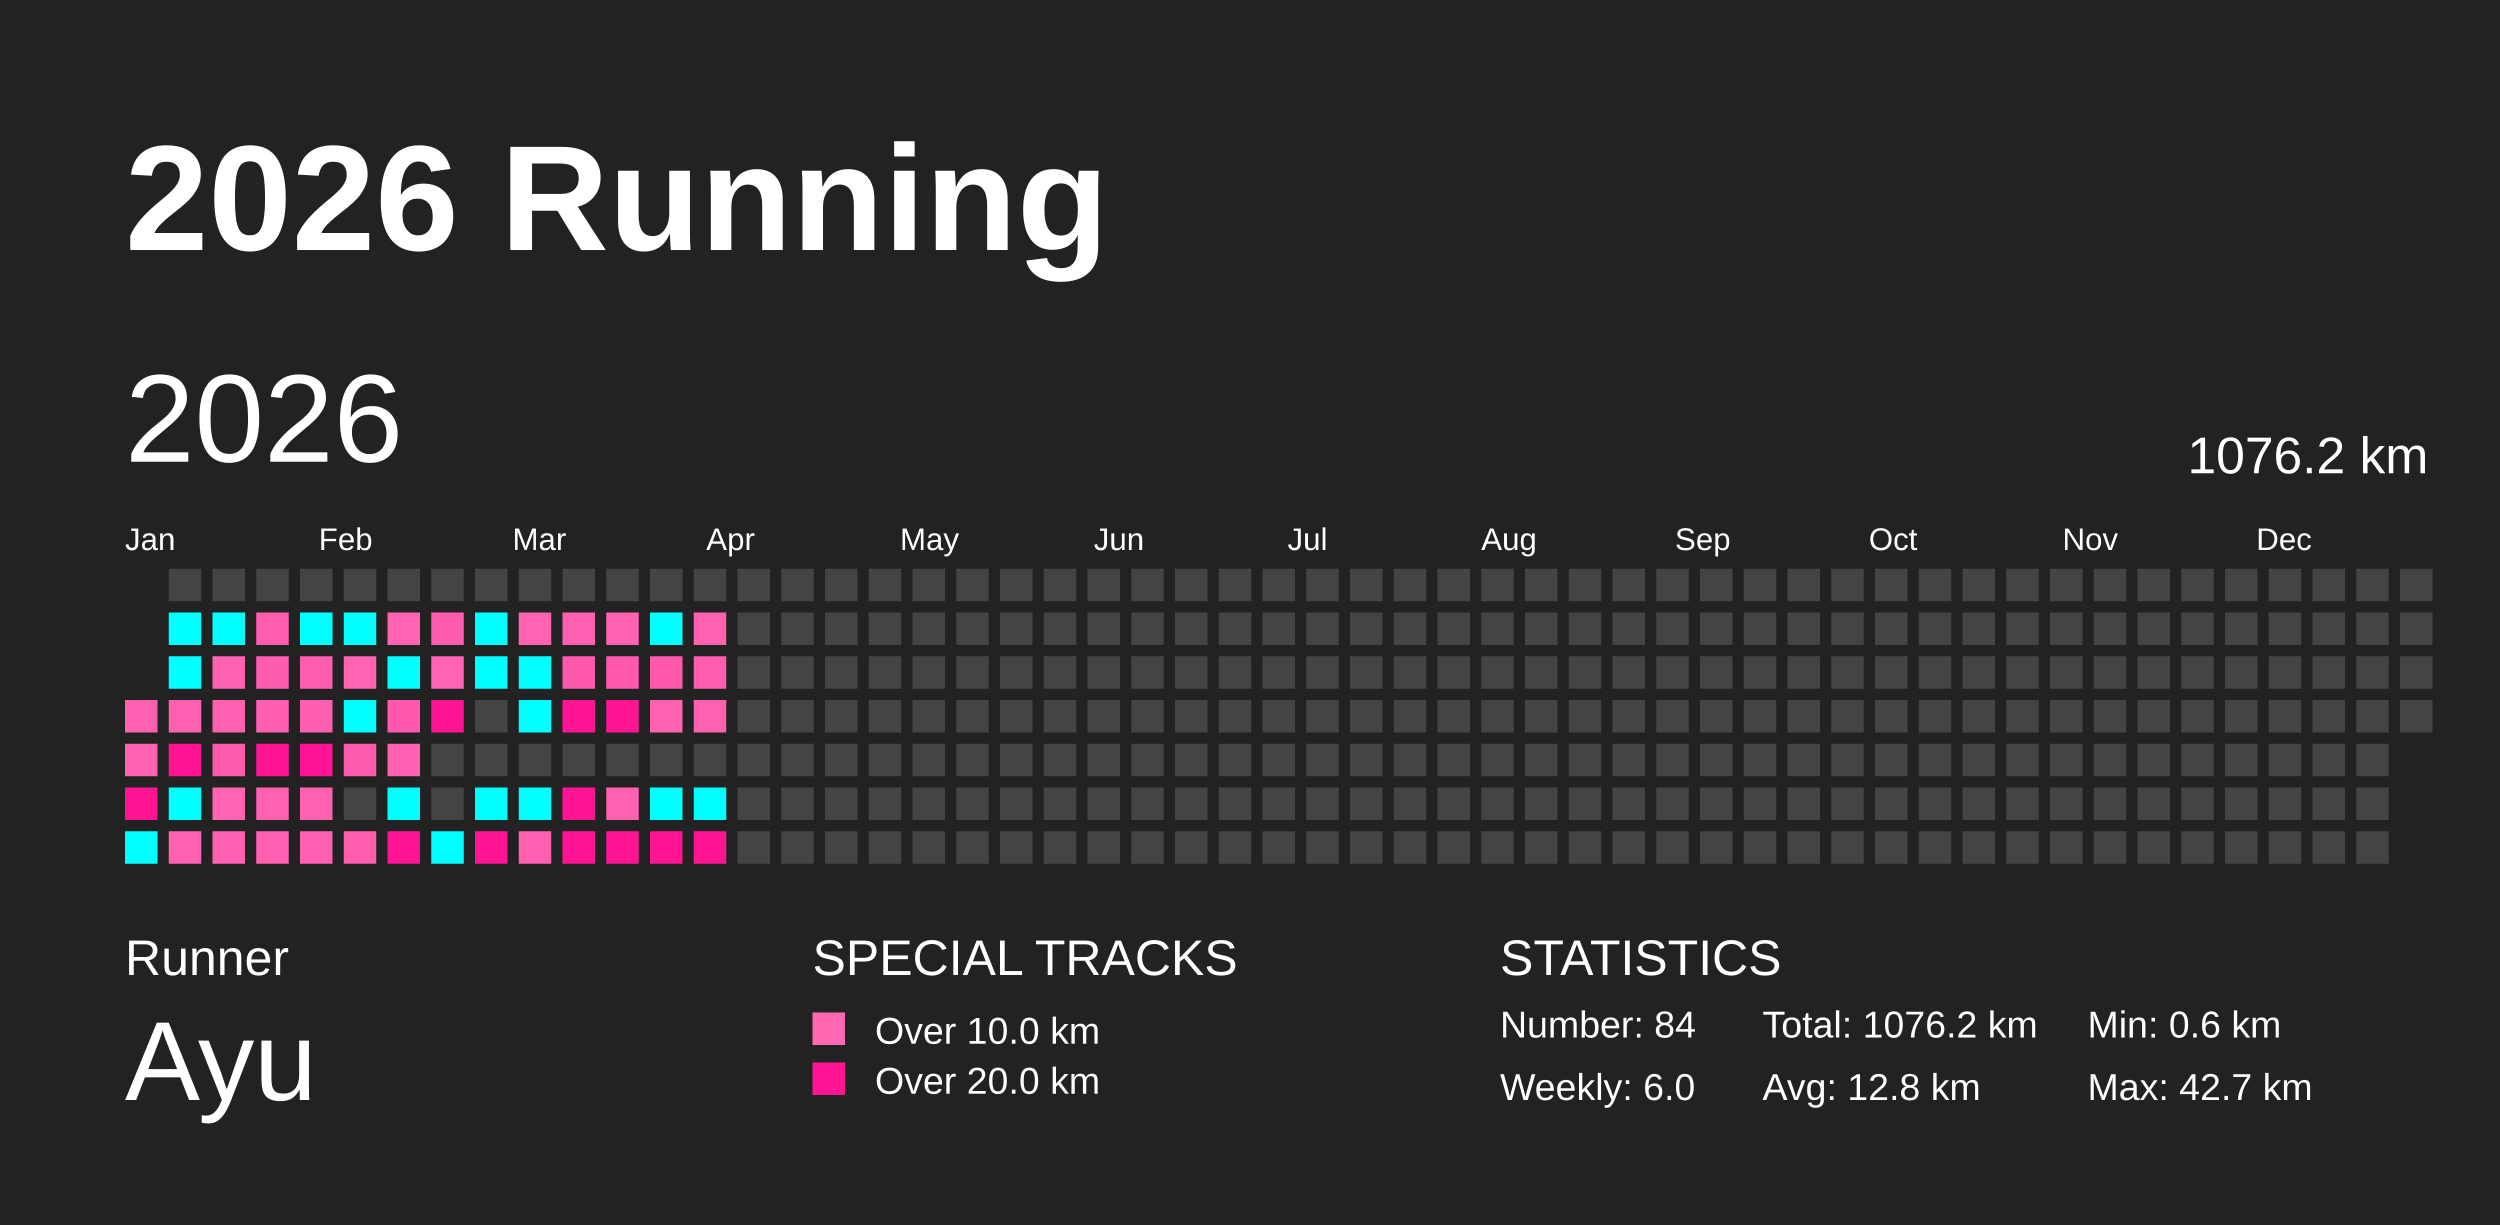
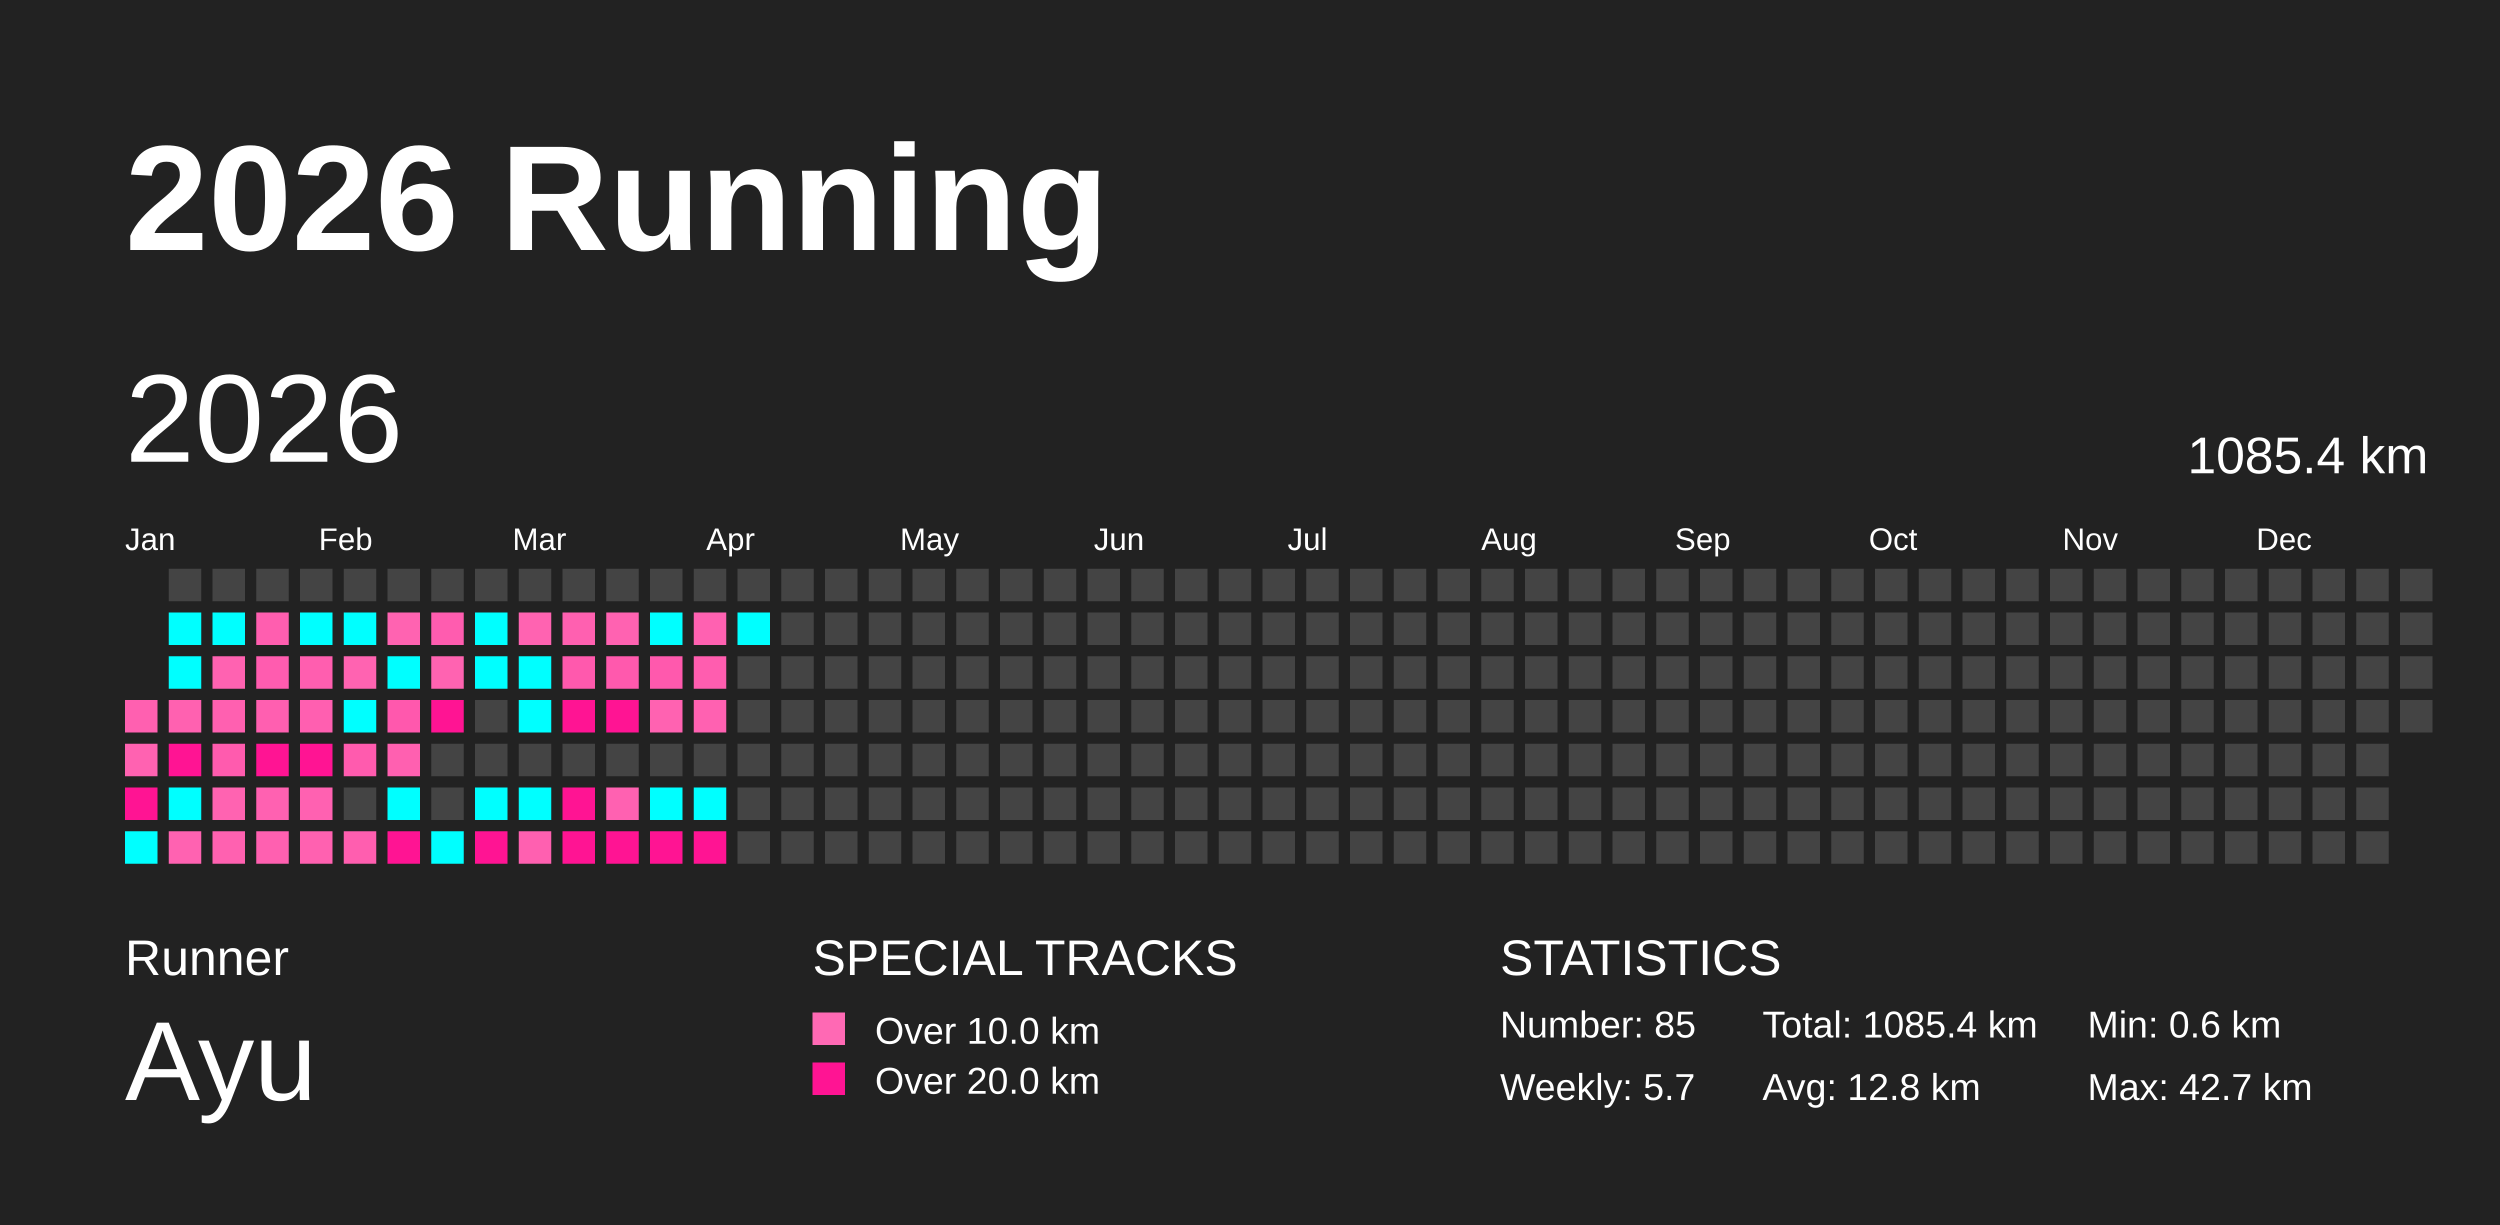
<svg xmlns="http://www.w3.org/2000/svg" baseProfile="full" height="98mm" version="1.1" viewBox="0,0,200,98" width="200mm">
  <defs />
  <rect fill="#222222" height="98" width="200" x="0" y="0" />
  <text fill="#FFFFFF" style="font-size:12px; font-family:Arial; font-weight:bold;" x="10" y="20">2026 Running</text>
  <text fill="#FFFFFF" style="font-size:4px; font-family:Arial" x="10" y="78">Runner</text>
  <text fill="#FFFFFF" style="font-size:9px; font-family:Arial" x="10" y="88">Ayu</text>
  <text fill="#FFFFFF" style="font-size:4px; font-family:Arial" x="65" y="78">SPECIAL TRACKS</text>
  <rect fill="#ff69b4" height="2.6" width="2.6" x="65" y="81" />
  <text fill="#FFFFFF" style="font-size:3px; font-family:Arial" x="70" y="83.5">Over 10.0 km</text>
  <rect fill="#ff1493" height="2.6" width="2.6" x="65" y="85" />
  <text fill="#FFFFFF" style="font-size:3px; font-family:Arial" x="70" y="87.5">Over 20.0 km</text>
  <text fill="#FFFFFF" style="font-size:4px; font-family:Arial" x="120" y="78">STATISTICS</text>
-   <text fill="#FFFFFF" style="font-size:3px; font-family:Arial" x="120" y="83">Number: 84</text>
-   <text fill="#FFFFFF" style="font-size:3px; font-family:Arial" x="120" y="88">Weekly: 6.0</text>
-   <text fill="#FFFFFF" style="font-size:3px; font-family:Arial" x="141" y="83">Total: 1076.2 km</text>
+   <text fill="#FFFFFF" style="font-size:3px; font-family:Arial" x="120" y="83">Number: 85</text>
+   <text fill="#FFFFFF" style="font-size:3px; font-family:Arial" x="120" y="88">Weekly: 5.7</text>
+   <text fill="#FFFFFF" style="font-size:3px; font-family:Arial" x="141" y="83">Total: 1085.4 km</text>
  <text fill="#FFFFFF" style="font-size:3px; font-family:Arial" x="141" y="88">Avg: 12.8 km</text>
  <text fill="#FFFFFF" style="font-size:3px; font-family:Arial" x="167" y="83">Min: 0.6 km</text>
  <text fill="#FFFFFF" style="font-size:3px; font-family:Arial" x="167" y="88">Max: 42.7 km</text>
  <text dominant-baseline="hanging" fill="#FFFFFF" style="font-size:10.0px; font-family:Arial;" x="10" y="30">2026</text>
-   <text dominant-baseline="hanging" fill="#FFFFFF" style="font-size:4.125px; font-family:Arial;" x="175" y="35">1076.2 km</text>
+   <text dominant-baseline="hanging" fill="#FFFFFF" style="font-size:4.125px; font-family:Arial;" x="175" y="35">1085.4 km</text>
  <text fill="#FFFFFF" style="font-size:2.5px; font-family:Arial" x="10.0" y="44">Jan</text>
  <text fill="#FFFFFF" style="font-size:2.5px; font-family:Arial" x="25.5" y="44">Feb</text>
  <text fill="#FFFFFF" style="font-size:2.5px; font-family:Arial" x="41.0" y="44">Mar</text>
  <text fill="#FFFFFF" style="font-size:2.5px; font-family:Arial" x="56.5" y="44">Apr</text>
  <text fill="#FFFFFF" style="font-size:2.5px; font-family:Arial" x="72.0" y="44">May</text>
  <text fill="#FFFFFF" style="font-size:2.5px; font-family:Arial" x="87.5" y="44">Jun</text>
  <text fill="#FFFFFF" style="font-size:2.5px; font-family:Arial" x="103.0" y="44">Jul</text>
  <text fill="#FFFFFF" style="font-size:2.5px; font-family:Arial" x="118.5" y="44">Aug</text>
  <text fill="#FFFFFF" style="font-size:2.5px; font-family:Arial" x="134.0" y="44">Sep</text>
  <text fill="#FFFFFF" style="font-size:2.5px; font-family:Arial" x="149.5" y="44">Oct</text>
  <text fill="#FFFFFF" style="font-size:2.5px; font-family:Arial" x="165.0" y="44">Nov</text>
  <text fill="#FFFFFF" style="font-size:2.5px; font-family:Arial" x="180.5" y="44">Dec</text>
  <rect fill="#ff60b0" height="2.6" width="2.6" x="10.0" y="56.0" />
  <rect fill="#ff62b1" height="2.6" width="2.6" x="10.0" y="59.5" />
  <rect fill="#ff1493" height="2.6" width="2.6" x="10.0" y="63.0" />
  <rect fill="#00ffff" height="2.6" width="2.6" x="10.0" y="66.5" />
  <rect fill="#444444" height="2.6" width="2.6" x="13.5" y="45.5" />
  <rect fill="#00ffff" height="2.6" width="2.6" x="13.5" y="49.0" />
  <rect fill="#00ffff" height="2.6" width="2.6" x="13.5" y="52.5" />
  <rect fill="#ff61b0" height="2.6" width="2.6" x="13.5" y="56.0" />
  <rect fill="#ff1493" height="2.6" width="2.6" x="13.5" y="59.5" />
  <rect fill="#00ffff" height="2.6" width="2.6" x="13.5" y="63.0" />
  <rect fill="#ff62b1" height="2.6" width="2.6" x="13.5" y="66.5" />
  <rect fill="#444444" height="2.6" width="2.6" x="17.0" y="45.5" />
  <rect fill="#00ffff" height="2.6" width="2.6" x="17.0" y="49.0" />
  <rect fill="#ff62b1" height="2.6" width="2.6" x="17.0" y="52.5" />
  <rect fill="#ff60b0" height="2.6" width="2.6" x="17.0" y="56.0" />
  <rect fill="#ff5bae" height="2.6" width="2.6" x="17.0" y="59.5" />
  <rect fill="#ff63b1" height="2.6" width="2.6" x="17.0" y="63.0" />
  <rect fill="#ff61b0" height="2.6" width="2.6" x="17.0" y="66.5" />
  <rect fill="#444444" height="2.6" width="2.6" x="20.5" y="45.5" />
  <rect fill="#ff5eaf" height="2.6" width="2.6" x="20.5" y="49.0" />
  <rect fill="#ff5caf" height="2.6" width="2.6" x="20.5" y="52.5" />
  <rect fill="#ff5fb0" height="2.6" width="2.6" x="20.5" y="56.0" />
  <rect fill="#ff1493" height="2.6" width="2.6" x="20.5" y="59.5" />
  <rect fill="#ff61b1" height="2.6" width="2.6" x="20.5" y="63.0" />
  <rect fill="#ff60b0" height="2.6" width="2.6" x="20.5" y="66.5" />
  <rect fill="#444444" height="2.6" width="2.6" x="24.0" y="45.5" />
  <rect fill="#00ffff" height="2.6" width="2.6" x="24.0" y="49.0" />
  <rect fill="#ff5eaf" height="2.6" width="2.6" x="24.0" y="52.5" />
  <rect fill="#ff5fb0" height="2.6" width="2.6" x="24.0" y="56.0" />
  <rect fill="#ff1493" height="2.6" width="2.6" x="24.0" y="59.5" />
  <rect fill="#ff61b1" height="2.6" width="2.6" x="24.0" y="63.0" />
  <rect fill="#ff61b0" height="2.6" width="2.6" x="24.0" y="66.5" />
  <rect fill="#444444" height="2.6" width="2.6" x="27.5" y="45.5" />
  <rect fill="#00ffff" height="2.6" width="2.6" x="27.5" y="49.0" />
  <rect fill="#ff63b1" height="2.6" width="2.6" x="27.5" y="52.5" />
  <rect fill="#00ffff" height="2.6" width="2.6" x="27.5" y="56.0" />
  <rect fill="#ff5bae" height="2.6" width="2.6" x="27.5" y="59.5" />
  <rect fill="#444444" height="2.6" width="2.6" x="27.5" y="63.0" />
  <rect fill="#ff5eaf" height="2.6" width="2.6" x="27.5" y="66.5" />
  <rect fill="#444444" height="2.6" width="2.6" x="31.0" y="45.5" />
  <rect fill="#ff63b1" height="2.6" width="2.6" x="31.0" y="49.0" />
  <rect fill="#00ffff" height="2.6" width="2.6" x="31.0" y="52.5" />
  <rect fill="#ff58ad" height="2.6" width="2.6" x="31.0" y="56.0" />
  <rect fill="#ff60b0" height="2.6" width="2.6" x="31.0" y="59.5" />
  <rect fill="#00ffff" height="2.6" width="2.6" x="31.0" y="63.0" />
  <rect fill="#ff1493" height="2.6" width="2.6" x="31.0" y="66.5" />
  <rect fill="#444444" height="2.6" width="2.6" x="34.5" y="45.5" />
  <rect fill="#ff5caf" height="2.6" width="2.6" x="34.5" y="49.0" />
  <rect fill="#ff63b1" height="2.6" width="2.6" x="34.5" y="52.5" />
  <rect fill="#ff1493" height="2.6" width="2.6" x="34.5" y="56.0" />
  <rect fill="#444444" height="2.6" width="2.6" x="34.5" y="59.5" />
  <rect fill="#444444" height="2.6" width="2.6" x="34.5" y="63.0" />
  <rect fill="#00ffff" height="2.6" width="2.6" x="34.5" y="66.5" />
  <rect fill="#444444" height="2.6" width="2.6" x="38.0" y="45.5" />
  <rect fill="#00ffff" height="2.6" width="2.6" x="38.0" y="49.0" />
  <rect fill="#00ffff" height="2.6" width="2.6" x="38.0" y="52.5" />
  <rect fill="#444444" height="2.6" width="2.6" x="38.0" y="56.0" />
  <rect fill="#444444" height="2.6" width="2.6" x="38.0" y="59.5" />
  <rect fill="#00ffff" height="2.6" width="2.6" x="38.0" y="63.0" />
  <rect fill="#ff1493" height="2.6" width="2.6" x="38.0" y="66.5" />
  <rect fill="#444444" height="2.6" width="2.6" x="41.5" y="45.5" />
  <rect fill="#ff63b1" height="2.6" width="2.6" x="41.5" y="49.0" />
  <rect fill="#00ffff" height="2.6" width="2.6" x="41.5" y="52.5" />
  <rect fill="#00ffff" height="2.6" width="2.6" x="41.5" y="56.0" />
  <rect fill="#444444" height="2.6" width="2.6" x="41.5" y="59.5" />
  <rect fill="#00ffff" height="2.6" width="2.6" x="41.5" y="63.0" />
  <rect fill="#ff60b0" height="2.6" width="2.6" x="41.5" y="66.5" />
  <rect fill="#444444" height="2.6" width="2.6" x="45.0" y="45.5" />
  <rect fill="#ff60b0" height="2.6" width="2.6" x="45.0" y="49.0" />
  <rect fill="#ff59ad" height="2.6" width="2.6" x="45.0" y="52.5" />
  <rect fill="#ff1493" height="2.6" width="2.6" x="45.0" y="56.0" />
  <rect fill="#444444" height="2.6" width="2.6" x="45.0" y="59.5" />
  <rect fill="#ff1493" height="2.6" width="2.6" x="45.0" y="63.0" />
  <rect fill="#ff1493" height="2.6" width="2.6" x="45.0" y="66.5" />
  <rect fill="#444444" height="2.6" width="2.6" x="48.5" y="45.5" />
  <rect fill="#ff62b1" height="2.6" width="2.6" x="48.5" y="49.0" />
  <rect fill="#ff59ad" height="2.6" width="2.6" x="48.5" y="52.5" />
  <rect fill="#ff1493" height="2.6" width="2.6" x="48.5" y="56.0" />
  <rect fill="#444444" height="2.6" width="2.6" x="48.5" y="59.5" />
  <rect fill="#ff61b1" height="2.6" width="2.6" x="48.5" y="63.0" />
  <rect fill="#ff1493" height="2.6" width="2.6" x="48.5" y="66.5" />
  <rect fill="#444444" height="2.6" width="2.6" x="52.0" y="45.5" />
  <rect fill="#00ffff" height="2.6" width="2.6" x="52.0" y="49.0" />
  <rect fill="#ff59ad" height="2.6" width="2.6" x="52.0" y="52.5" />
  <rect fill="#ff62b1" height="2.6" width="2.6" x="52.0" y="56.0" />
  <rect fill="#444444" height="2.6" width="2.6" x="52.0" y="59.5" />
  <rect fill="#00ffff" height="2.6" width="2.6" x="52.0" y="63.0" />
  <rect fill="#ff1493" height="2.6" width="2.6" x="52.0" y="66.5" />
  <rect fill="#444444" height="2.6" width="2.6" x="55.5" y="45.5" />
  <rect fill="#ff61b1" height="2.6" width="2.6" x="55.5" y="49.0" />
  <rect fill="#ff5daf" height="2.6" width="2.6" x="55.5" y="52.5" />
  <rect fill="#ff61b1" height="2.6" width="2.6" x="55.5" y="56.0" />
  <rect fill="#444444" height="2.6" width="2.6" x="55.5" y="59.5" />
  <rect fill="#00ffff" height="2.6" width="2.6" x="55.5" y="63.0" />
  <rect fill="#ff1493" height="2.6" width="2.6" x="55.5" y="66.5" />
  <rect fill="#444444" height="2.6" width="2.6" x="59.0" y="45.5" />
-   <rect fill="#444444" height="2.6" width="2.6" x="59.0" y="49.0" />
+   <rect fill="#00ffff" height="2.6" width="2.6" x="59.0" y="49.0" />
  <rect fill="#444444" height="2.6" width="2.6" x="59.0" y="52.5" />
  <rect fill="#444444" height="2.6" width="2.6" x="59.0" y="56.0" />
  <rect fill="#444444" height="2.6" width="2.6" x="59.0" y="59.5" />
  <rect fill="#444444" height="2.6" width="2.6" x="59.0" y="63.0" />
  <rect fill="#444444" height="2.6" width="2.6" x="59.0" y="66.5" />
  <rect fill="#444444" height="2.6" width="2.6" x="62.5" y="45.5" />
  <rect fill="#444444" height="2.6" width="2.6" x="62.5" y="49.0" />
  <rect fill="#444444" height="2.6" width="2.6" x="62.5" y="52.5" />
  <rect fill="#444444" height="2.6" width="2.6" x="62.5" y="56.0" />
  <rect fill="#444444" height="2.6" width="2.6" x="62.5" y="59.5" />
  <rect fill="#444444" height="2.6" width="2.6" x="62.5" y="63.0" />
  <rect fill="#444444" height="2.6" width="2.6" x="62.5" y="66.5" />
  <rect fill="#444444" height="2.6" width="2.6" x="66.0" y="45.5" />
  <rect fill="#444444" height="2.6" width="2.6" x="66.0" y="49.0" />
  <rect fill="#444444" height="2.6" width="2.6" x="66.0" y="52.5" />
  <rect fill="#444444" height="2.6" width="2.6" x="66.0" y="56.0" />
  <rect fill="#444444" height="2.6" width="2.6" x="66.0" y="59.5" />
  <rect fill="#444444" height="2.6" width="2.6" x="66.0" y="63.0" />
  <rect fill="#444444" height="2.6" width="2.6" x="66.0" y="66.5" />
  <rect fill="#444444" height="2.6" width="2.6" x="69.5" y="45.5" />
  <rect fill="#444444" height="2.6" width="2.6" x="69.5" y="49.0" />
  <rect fill="#444444" height="2.6" width="2.6" x="69.5" y="52.5" />
  <rect fill="#444444" height="2.6" width="2.6" x="69.5" y="56.0" />
  <rect fill="#444444" height="2.6" width="2.6" x="69.5" y="59.5" />
  <rect fill="#444444" height="2.6" width="2.6" x="69.5" y="63.0" />
  <rect fill="#444444" height="2.6" width="2.6" x="69.5" y="66.5" />
  <rect fill="#444444" height="2.6" width="2.6" x="73.0" y="45.5" />
  <rect fill="#444444" height="2.6" width="2.6" x="73.0" y="49.0" />
  <rect fill="#444444" height="2.6" width="2.6" x="73.0" y="52.5" />
  <rect fill="#444444" height="2.6" width="2.6" x="73.0" y="56.0" />
  <rect fill="#444444" height="2.6" width="2.6" x="73.0" y="59.5" />
  <rect fill="#444444" height="2.6" width="2.6" x="73.0" y="63.0" />
  <rect fill="#444444" height="2.6" width="2.6" x="73.0" y="66.5" />
  <rect fill="#444444" height="2.6" width="2.6" x="76.5" y="45.5" />
  <rect fill="#444444" height="2.6" width="2.6" x="76.5" y="49.0" />
  <rect fill="#444444" height="2.6" width="2.6" x="76.5" y="52.5" />
  <rect fill="#444444" height="2.6" width="2.6" x="76.5" y="56.0" />
  <rect fill="#444444" height="2.6" width="2.6" x="76.5" y="59.5" />
  <rect fill="#444444" height="2.6" width="2.6" x="76.5" y="63.0" />
  <rect fill="#444444" height="2.6" width="2.6" x="76.5" y="66.5" />
  <rect fill="#444444" height="2.6" width="2.6" x="80.0" y="45.5" />
  <rect fill="#444444" height="2.6" width="2.6" x="80.0" y="49.0" />
  <rect fill="#444444" height="2.6" width="2.6" x="80.0" y="52.5" />
  <rect fill="#444444" height="2.6" width="2.6" x="80.0" y="56.0" />
  <rect fill="#444444" height="2.6" width="2.6" x="80.0" y="59.5" />
  <rect fill="#444444" height="2.6" width="2.6" x="80.0" y="63.0" />
  <rect fill="#444444" height="2.6" width="2.6" x="80.0" y="66.5" />
  <rect fill="#444444" height="2.6" width="2.6" x="83.5" y="45.5" />
  <rect fill="#444444" height="2.6" width="2.6" x="83.5" y="49.0" />
  <rect fill="#444444" height="2.6" width="2.6" x="83.5" y="52.5" />
  <rect fill="#444444" height="2.6" width="2.6" x="83.5" y="56.0" />
  <rect fill="#444444" height="2.6" width="2.6" x="83.5" y="59.5" />
  <rect fill="#444444" height="2.6" width="2.6" x="83.5" y="63.0" />
  <rect fill="#444444" height="2.6" width="2.6" x="83.5" y="66.5" />
  <rect fill="#444444" height="2.6" width="2.6" x="87.0" y="45.5" />
  <rect fill="#444444" height="2.6" width="2.6" x="87.0" y="49.0" />
  <rect fill="#444444" height="2.6" width="2.6" x="87.0" y="52.5" />
  <rect fill="#444444" height="2.6" width="2.6" x="87.0" y="56.0" />
  <rect fill="#444444" height="2.6" width="2.6" x="87.0" y="59.5" />
  <rect fill="#444444" height="2.6" width="2.6" x="87.0" y="63.0" />
  <rect fill="#444444" height="2.6" width="2.6" x="87.0" y="66.5" />
  <rect fill="#444444" height="2.6" width="2.6" x="90.5" y="45.5" />
  <rect fill="#444444" height="2.6" width="2.6" x="90.5" y="49.0" />
  <rect fill="#444444" height="2.6" width="2.6" x="90.5" y="52.5" />
  <rect fill="#444444" height="2.6" width="2.6" x="90.5" y="56.0" />
  <rect fill="#444444" height="2.6" width="2.6" x="90.5" y="59.5" />
  <rect fill="#444444" height="2.6" width="2.6" x="90.5" y="63.0" />
  <rect fill="#444444" height="2.6" width="2.6" x="90.5" y="66.5" />
  <rect fill="#444444" height="2.6" width="2.6" x="94.0" y="45.5" />
  <rect fill="#444444" height="2.6" width="2.6" x="94.0" y="49.0" />
  <rect fill="#444444" height="2.6" width="2.6" x="94.0" y="52.5" />
  <rect fill="#444444" height="2.6" width="2.6" x="94.0" y="56.0" />
  <rect fill="#444444" height="2.6" width="2.6" x="94.0" y="59.5" />
  <rect fill="#444444" height="2.6" width="2.6" x="94.0" y="63.0" />
  <rect fill="#444444" height="2.6" width="2.6" x="94.0" y="66.5" />
  <rect fill="#444444" height="2.6" width="2.6" x="97.5" y="45.5" />
  <rect fill="#444444" height="2.6" width="2.6" x="97.5" y="49.0" />
  <rect fill="#444444" height="2.6" width="2.6" x="97.5" y="52.5" />
  <rect fill="#444444" height="2.6" width="2.6" x="97.5" y="56.0" />
  <rect fill="#444444" height="2.6" width="2.6" x="97.5" y="59.5" />
  <rect fill="#444444" height="2.6" width="2.6" x="97.5" y="63.0" />
  <rect fill="#444444" height="2.6" width="2.6" x="97.5" y="66.5" />
  <rect fill="#444444" height="2.6" width="2.6" x="101.0" y="45.5" />
  <rect fill="#444444" height="2.6" width="2.6" x="101.0" y="49.0" />
  <rect fill="#444444" height="2.6" width="2.6" x="101.0" y="52.5" />
  <rect fill="#444444" height="2.6" width="2.6" x="101.0" y="56.0" />
  <rect fill="#444444" height="2.6" width="2.6" x="101.0" y="59.5" />
  <rect fill="#444444" height="2.6" width="2.6" x="101.0" y="63.0" />
  <rect fill="#444444" height="2.6" width="2.6" x="101.0" y="66.5" />
  <rect fill="#444444" height="2.6" width="2.6" x="104.5" y="45.5" />
  <rect fill="#444444" height="2.6" width="2.6" x="104.5" y="49.0" />
  <rect fill="#444444" height="2.6" width="2.6" x="104.5" y="52.5" />
  <rect fill="#444444" height="2.6" width="2.6" x="104.5" y="56.0" />
  <rect fill="#444444" height="2.6" width="2.6" x="104.5" y="59.5" />
  <rect fill="#444444" height="2.6" width="2.6" x="104.5" y="63.0" />
  <rect fill="#444444" height="2.6" width="2.6" x="104.5" y="66.5" />
  <rect fill="#444444" height="2.6" width="2.6" x="108.0" y="45.5" />
  <rect fill="#444444" height="2.6" width="2.6" x="108.0" y="49.0" />
  <rect fill="#444444" height="2.6" width="2.6" x="108.0" y="52.5" />
  <rect fill="#444444" height="2.6" width="2.6" x="108.0" y="56.0" />
  <rect fill="#444444" height="2.6" width="2.6" x="108.0" y="59.5" />
  <rect fill="#444444" height="2.6" width="2.6" x="108.0" y="63.0" />
  <rect fill="#444444" height="2.6" width="2.6" x="108.0" y="66.5" />
  <rect fill="#444444" height="2.6" width="2.6" x="111.5" y="45.5" />
  <rect fill="#444444" height="2.6" width="2.6" x="111.5" y="49.0" />
  <rect fill="#444444" height="2.6" width="2.6" x="111.5" y="52.5" />
  <rect fill="#444444" height="2.6" width="2.6" x="111.5" y="56.0" />
  <rect fill="#444444" height="2.6" width="2.6" x="111.5" y="59.5" />
  <rect fill="#444444" height="2.6" width="2.6" x="111.5" y="63.0" />
  <rect fill="#444444" height="2.6" width="2.6" x="111.5" y="66.5" />
  <rect fill="#444444" height="2.6" width="2.6" x="115.0" y="45.5" />
  <rect fill="#444444" height="2.6" width="2.6" x="115.0" y="49.0" />
  <rect fill="#444444" height="2.6" width="2.6" x="115.0" y="52.5" />
  <rect fill="#444444" height="2.6" width="2.6" x="115.0" y="56.0" />
  <rect fill="#444444" height="2.6" width="2.6" x="115.0" y="59.5" />
  <rect fill="#444444" height="2.6" width="2.6" x="115.0" y="63.0" />
  <rect fill="#444444" height="2.6" width="2.6" x="115.0" y="66.5" />
  <rect fill="#444444" height="2.6" width="2.6" x="118.5" y="45.5" />
  <rect fill="#444444" height="2.6" width="2.6" x="118.5" y="49.0" />
  <rect fill="#444444" height="2.6" width="2.6" x="118.5" y="52.5" />
  <rect fill="#444444" height="2.6" width="2.6" x="118.5" y="56.0" />
  <rect fill="#444444" height="2.6" width="2.6" x="118.5" y="59.5" />
  <rect fill="#444444" height="2.6" width="2.6" x="118.5" y="63.0" />
  <rect fill="#444444" height="2.6" width="2.6" x="118.5" y="66.5" />
  <rect fill="#444444" height="2.6" width="2.6" x="122.0" y="45.5" />
  <rect fill="#444444" height="2.6" width="2.6" x="122.0" y="49.0" />
  <rect fill="#444444" height="2.6" width="2.6" x="122.0" y="52.5" />
  <rect fill="#444444" height="2.6" width="2.6" x="122.0" y="56.0" />
  <rect fill="#444444" height="2.6" width="2.6" x="122.0" y="59.5" />
  <rect fill="#444444" height="2.6" width="2.6" x="122.0" y="63.0" />
  <rect fill="#444444" height="2.6" width="2.6" x="122.0" y="66.5" />
  <rect fill="#444444" height="2.6" width="2.6" x="125.5" y="45.5" />
  <rect fill="#444444" height="2.6" width="2.6" x="125.5" y="49.0" />
  <rect fill="#444444" height="2.6" width="2.6" x="125.5" y="52.5" />
  <rect fill="#444444" height="2.6" width="2.6" x="125.5" y="56.0" />
  <rect fill="#444444" height="2.6" width="2.6" x="125.5" y="59.5" />
  <rect fill="#444444" height="2.6" width="2.6" x="125.5" y="63.0" />
  <rect fill="#444444" height="2.6" width="2.6" x="125.5" y="66.5" />
  <rect fill="#444444" height="2.6" width="2.6" x="129.0" y="45.5" />
  <rect fill="#444444" height="2.6" width="2.6" x="129.0" y="49.0" />
  <rect fill="#444444" height="2.6" width="2.6" x="129.0" y="52.5" />
  <rect fill="#444444" height="2.6" width="2.6" x="129.0" y="56.0" />
  <rect fill="#444444" height="2.6" width="2.6" x="129.0" y="59.5" />
  <rect fill="#444444" height="2.6" width="2.6" x="129.0" y="63.0" />
  <rect fill="#444444" height="2.6" width="2.6" x="129.0" y="66.5" />
  <rect fill="#444444" height="2.6" width="2.6" x="132.5" y="45.5" />
  <rect fill="#444444" height="2.6" width="2.6" x="132.5" y="49.0" />
  <rect fill="#444444" height="2.6" width="2.6" x="132.5" y="52.5" />
  <rect fill="#444444" height="2.6" width="2.6" x="132.5" y="56.0" />
  <rect fill="#444444" height="2.6" width="2.6" x="132.5" y="59.5" />
  <rect fill="#444444" height="2.6" width="2.6" x="132.5" y="63.0" />
  <rect fill="#444444" height="2.6" width="2.6" x="132.5" y="66.5" />
  <rect fill="#444444" height="2.6" width="2.6" x="136.0" y="45.5" />
  <rect fill="#444444" height="2.6" width="2.6" x="136.0" y="49.0" />
  <rect fill="#444444" height="2.6" width="2.6" x="136.0" y="52.5" />
  <rect fill="#444444" height="2.6" width="2.6" x="136.0" y="56.0" />
  <rect fill="#444444" height="2.6" width="2.6" x="136.0" y="59.5" />
  <rect fill="#444444" height="2.6" width="2.6" x="136.0" y="63.0" />
  <rect fill="#444444" height="2.6" width="2.6" x="136.0" y="66.5" />
  <rect fill="#444444" height="2.6" width="2.6" x="139.5" y="45.5" />
  <rect fill="#444444" height="2.6" width="2.6" x="139.5" y="49.0" />
  <rect fill="#444444" height="2.6" width="2.6" x="139.5" y="52.5" />
  <rect fill="#444444" height="2.6" width="2.6" x="139.5" y="56.0" />
  <rect fill="#444444" height="2.6" width="2.6" x="139.5" y="59.5" />
  <rect fill="#444444" height="2.6" width="2.6" x="139.5" y="63.0" />
  <rect fill="#444444" height="2.6" width="2.6" x="139.5" y="66.5" />
  <rect fill="#444444" height="2.6" width="2.6" x="143.0" y="45.5" />
  <rect fill="#444444" height="2.6" width="2.6" x="143.0" y="49.0" />
  <rect fill="#444444" height="2.6" width="2.6" x="143.0" y="52.5" />
  <rect fill="#444444" height="2.6" width="2.6" x="143.0" y="56.0" />
  <rect fill="#444444" height="2.6" width="2.6" x="143.0" y="59.5" />
  <rect fill="#444444" height="2.6" width="2.6" x="143.0" y="63.0" />
  <rect fill="#444444" height="2.6" width="2.6" x="143.0" y="66.5" />
  <rect fill="#444444" height="2.6" width="2.6" x="146.5" y="45.5" />
  <rect fill="#444444" height="2.6" width="2.6" x="146.5" y="49.0" />
  <rect fill="#444444" height="2.6" width="2.6" x="146.5" y="52.5" />
  <rect fill="#444444" height="2.6" width="2.6" x="146.5" y="56.0" />
  <rect fill="#444444" height="2.6" width="2.6" x="146.5" y="59.5" />
  <rect fill="#444444" height="2.6" width="2.6" x="146.5" y="63.0" />
  <rect fill="#444444" height="2.6" width="2.6" x="146.5" y="66.5" />
  <rect fill="#444444" height="2.6" width="2.6" x="150.0" y="45.5" />
  <rect fill="#444444" height="2.6" width="2.6" x="150.0" y="49.0" />
  <rect fill="#444444" height="2.6" width="2.6" x="150.0" y="52.5" />
  <rect fill="#444444" height="2.6" width="2.6" x="150.0" y="56.0" />
  <rect fill="#444444" height="2.6" width="2.6" x="150.0" y="59.5" />
  <rect fill="#444444" height="2.6" width="2.6" x="150.0" y="63.0" />
  <rect fill="#444444" height="2.6" width="2.6" x="150.0" y="66.5" />
  <rect fill="#444444" height="2.6" width="2.6" x="153.5" y="45.5" />
  <rect fill="#444444" height="2.6" width="2.6" x="153.5" y="49.0" />
  <rect fill="#444444" height="2.6" width="2.6" x="153.5" y="52.5" />
  <rect fill="#444444" height="2.6" width="2.6" x="153.5" y="56.0" />
  <rect fill="#444444" height="2.6" width="2.6" x="153.5" y="59.5" />
  <rect fill="#444444" height="2.6" width="2.6" x="153.5" y="63.0" />
  <rect fill="#444444" height="2.6" width="2.6" x="153.5" y="66.5" />
  <rect fill="#444444" height="2.6" width="2.6" x="157.0" y="45.5" />
  <rect fill="#444444" height="2.6" width="2.6" x="157.0" y="49.0" />
  <rect fill="#444444" height="2.6" width="2.6" x="157.0" y="52.5" />
  <rect fill="#444444" height="2.6" width="2.6" x="157.0" y="56.0" />
  <rect fill="#444444" height="2.6" width="2.6" x="157.0" y="59.5" />
  <rect fill="#444444" height="2.6" width="2.6" x="157.0" y="63.0" />
  <rect fill="#444444" height="2.6" width="2.6" x="157.0" y="66.5" />
  <rect fill="#444444" height="2.6" width="2.6" x="160.5" y="45.5" />
  <rect fill="#444444" height="2.6" width="2.6" x="160.5" y="49.0" />
  <rect fill="#444444" height="2.6" width="2.6" x="160.5" y="52.5" />
  <rect fill="#444444" height="2.6" width="2.6" x="160.5" y="56.0" />
  <rect fill="#444444" height="2.6" width="2.6" x="160.5" y="59.5" />
  <rect fill="#444444" height="2.6" width="2.6" x="160.5" y="63.0" />
  <rect fill="#444444" height="2.6" width="2.6" x="160.5" y="66.5" />
  <rect fill="#444444" height="2.6" width="2.6" x="164.0" y="45.5" />
  <rect fill="#444444" height="2.6" width="2.6" x="164.0" y="49.0" />
  <rect fill="#444444" height="2.6" width="2.6" x="164.0" y="52.5" />
  <rect fill="#444444" height="2.6" width="2.6" x="164.0" y="56.0" />
  <rect fill="#444444" height="2.6" width="2.6" x="164.0" y="59.5" />
  <rect fill="#444444" height="2.6" width="2.6" x="164.0" y="63.0" />
  <rect fill="#444444" height="2.6" width="2.6" x="164.0" y="66.5" />
  <rect fill="#444444" height="2.6" width="2.6" x="167.5" y="45.5" />
  <rect fill="#444444" height="2.6" width="2.6" x="167.5" y="49.0" />
  <rect fill="#444444" height="2.6" width="2.6" x="167.5" y="52.5" />
  <rect fill="#444444" height="2.6" width="2.6" x="167.5" y="56.0" />
  <rect fill="#444444" height="2.6" width="2.6" x="167.5" y="59.5" />
  <rect fill="#444444" height="2.6" width="2.6" x="167.5" y="63.0" />
  <rect fill="#444444" height="2.6" width="2.6" x="167.5" y="66.5" />
  <rect fill="#444444" height="2.6" width="2.6" x="171.0" y="45.5" />
  <rect fill="#444444" height="2.6" width="2.6" x="171.0" y="49.0" />
  <rect fill="#444444" height="2.6" width="2.6" x="171.0" y="52.5" />
  <rect fill="#444444" height="2.6" width="2.6" x="171.0" y="56.0" />
  <rect fill="#444444" height="2.6" width="2.6" x="171.0" y="59.5" />
  <rect fill="#444444" height="2.6" width="2.6" x="171.0" y="63.0" />
  <rect fill="#444444" height="2.6" width="2.6" x="171.0" y="66.5" />
  <rect fill="#444444" height="2.6" width="2.6" x="174.5" y="45.5" />
  <rect fill="#444444" height="2.6" width="2.6" x="174.5" y="49.0" />
  <rect fill="#444444" height="2.6" width="2.6" x="174.5" y="52.5" />
  <rect fill="#444444" height="2.6" width="2.6" x="174.5" y="56.0" />
  <rect fill="#444444" height="2.6" width="2.6" x="174.5" y="59.5" />
  <rect fill="#444444" height="2.6" width="2.6" x="174.5" y="63.0" />
  <rect fill="#444444" height="2.6" width="2.6" x="174.5" y="66.5" />
  <rect fill="#444444" height="2.6" width="2.6" x="178.0" y="45.5" />
  <rect fill="#444444" height="2.6" width="2.6" x="178.0" y="49.0" />
  <rect fill="#444444" height="2.6" width="2.6" x="178.0" y="52.5" />
  <rect fill="#444444" height="2.6" width="2.6" x="178.0" y="56.0" />
  <rect fill="#444444" height="2.6" width="2.6" x="178.0" y="59.5" />
  <rect fill="#444444" height="2.6" width="2.6" x="178.0" y="63.0" />
  <rect fill="#444444" height="2.6" width="2.6" x="178.0" y="66.5" />
  <rect fill="#444444" height="2.6" width="2.6" x="181.5" y="45.5" />
  <rect fill="#444444" height="2.6" width="2.6" x="181.5" y="49.0" />
  <rect fill="#444444" height="2.6" width="2.6" x="181.5" y="52.5" />
  <rect fill="#444444" height="2.6" width="2.6" x="181.5" y="56.0" />
  <rect fill="#444444" height="2.6" width="2.6" x="181.5" y="59.5" />
  <rect fill="#444444" height="2.6" width="2.6" x="181.5" y="63.0" />
  <rect fill="#444444" height="2.6" width="2.6" x="181.5" y="66.5" />
  <rect fill="#444444" height="2.6" width="2.6" x="185.0" y="45.5" />
  <rect fill="#444444" height="2.6" width="2.6" x="185.0" y="49.0" />
  <rect fill="#444444" height="2.6" width="2.6" x="185.0" y="52.5" />
  <rect fill="#444444" height="2.6" width="2.6" x="185.0" y="56.0" />
  <rect fill="#444444" height="2.6" width="2.6" x="185.0" y="59.5" />
  <rect fill="#444444" height="2.6" width="2.6" x="185.0" y="63.0" />
  <rect fill="#444444" height="2.6" width="2.6" x="185.0" y="66.5" />
  <rect fill="#444444" height="2.6" width="2.6" x="188.5" y="45.5" />
  <rect fill="#444444" height="2.6" width="2.6" x="188.5" y="49.0" />
  <rect fill="#444444" height="2.6" width="2.6" x="188.5" y="52.5" />
  <rect fill="#444444" height="2.6" width="2.6" x="188.5" y="56.0" />
  <rect fill="#444444" height="2.6" width="2.6" x="188.5" y="59.5" />
  <rect fill="#444444" height="2.6" width="2.6" x="188.5" y="63.0" />
  <rect fill="#444444" height="2.6" width="2.6" x="188.5" y="66.5" />
  <rect fill="#444444" height="2.6" width="2.6" x="192.0" y="45.5" />
  <rect fill="#444444" height="2.6" width="2.6" x="192.0" y="49.0" />
  <rect fill="#444444" height="2.6" width="2.6" x="192.0" y="52.5" />
  <rect fill="#444444" height="2.6" width="2.6" x="192.0" y="56.0" />
</svg>
